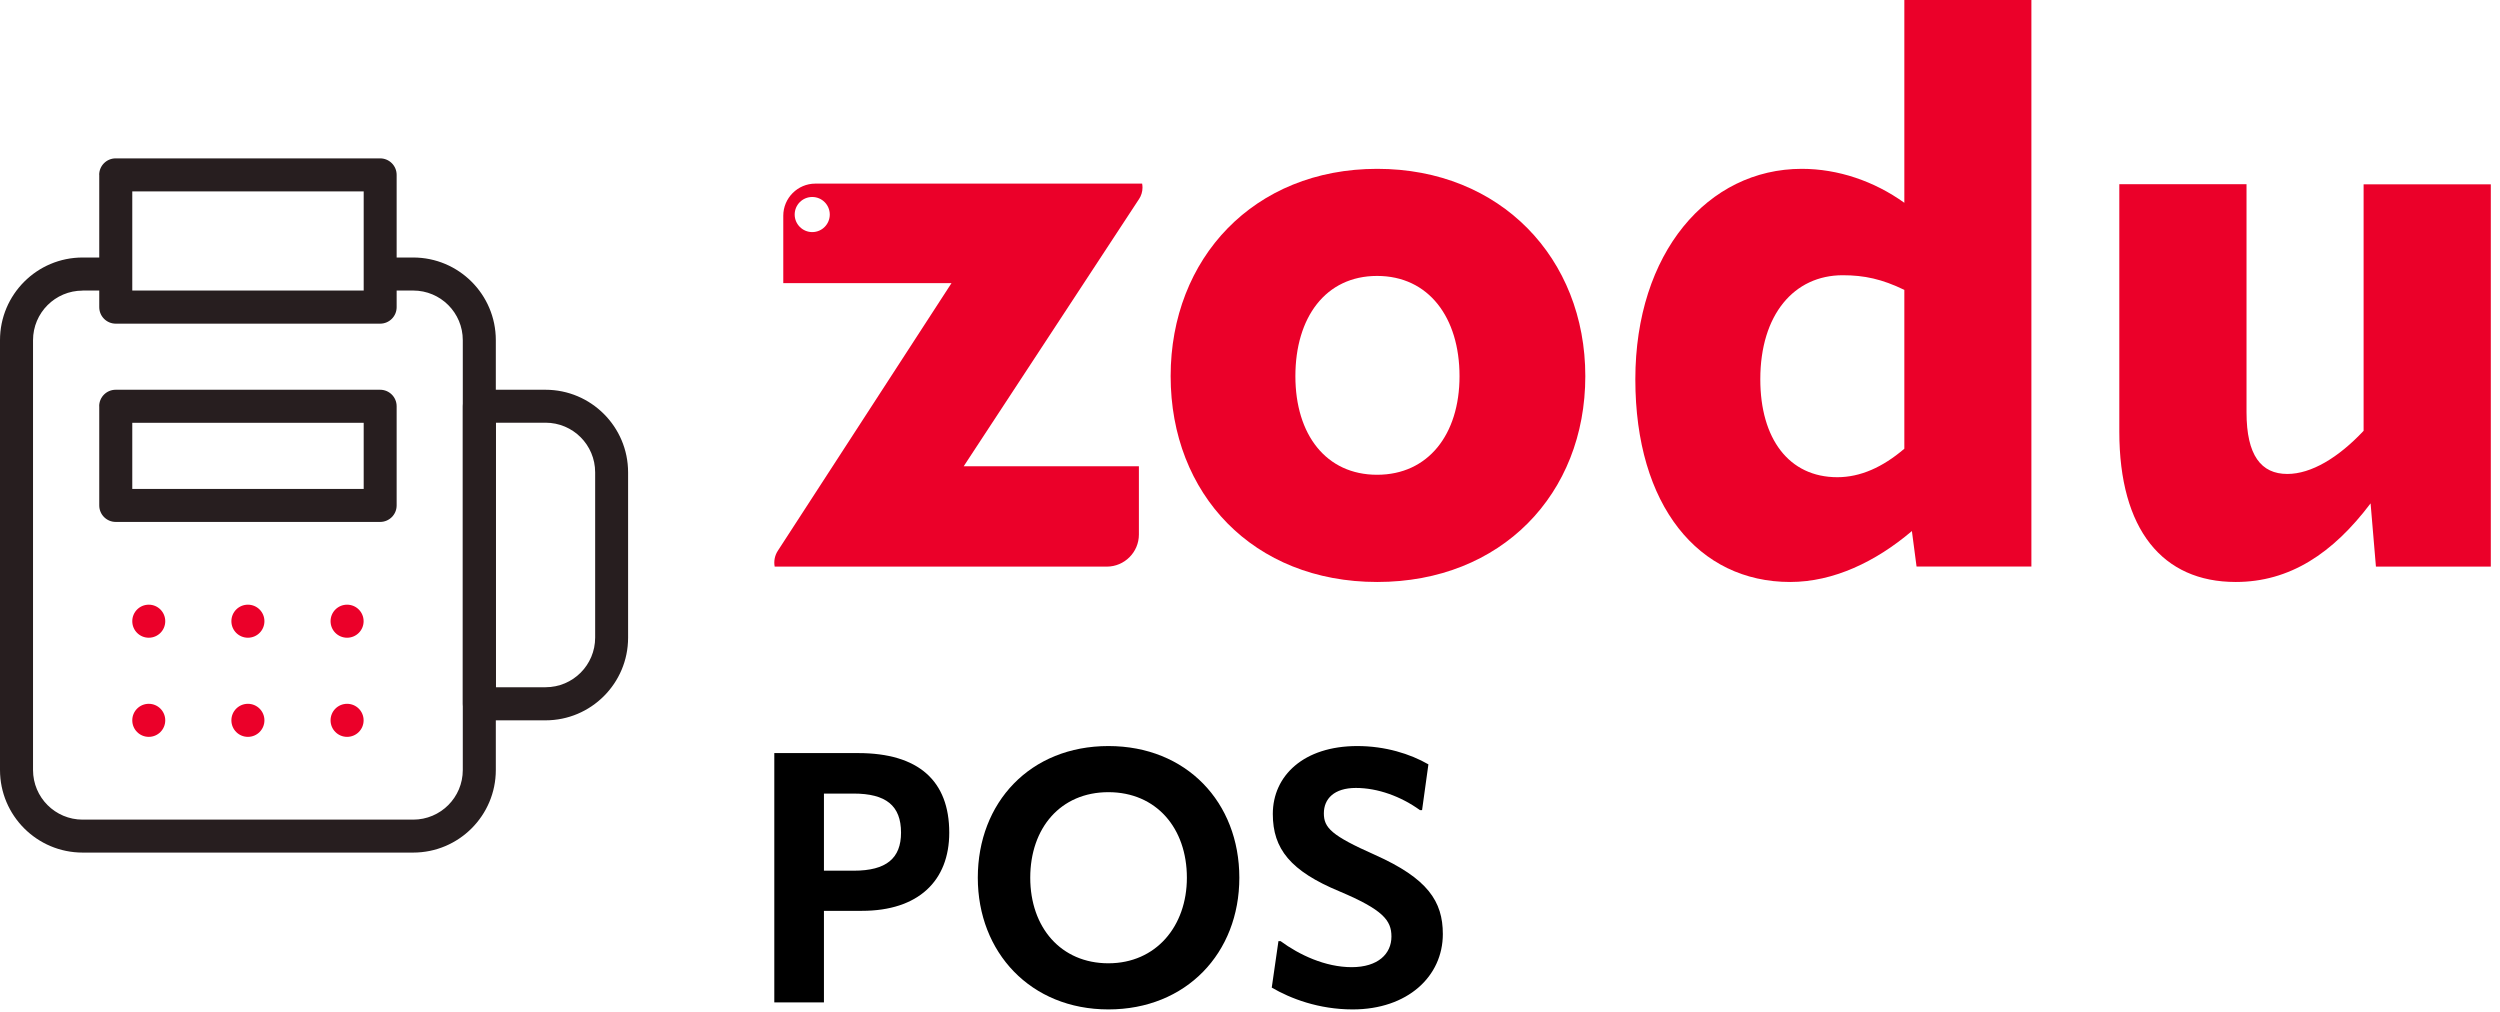
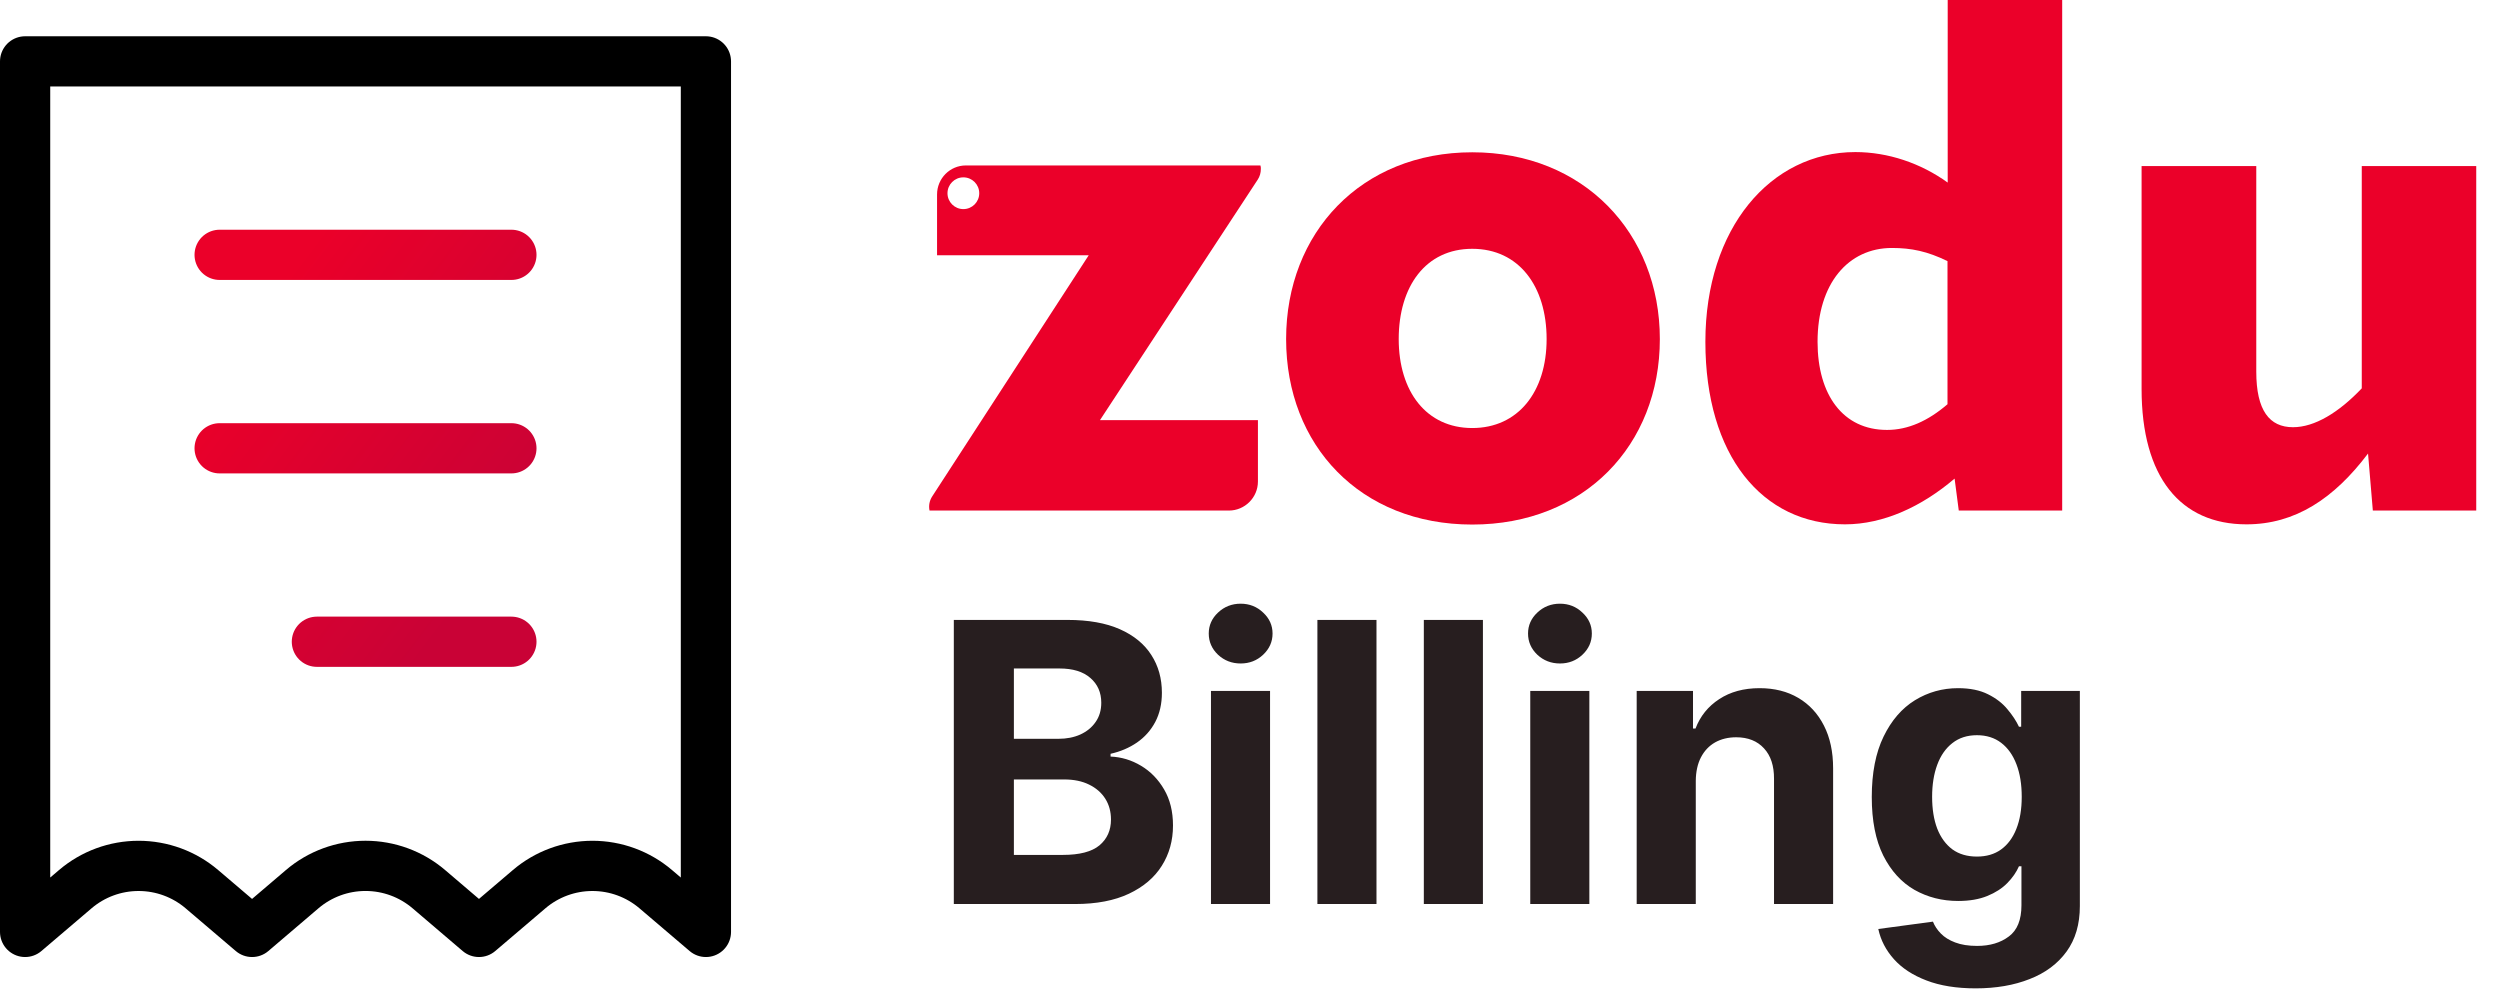
- <svg xmlns="http://www.w3.org/2000/svg" width="215" height="87" viewBox="0 0 215 87" fill="none">
-   <g transform="translate(0 13.62) scale(0.72)">
-     <path d="M39.484 67.124C39.484 66.031 40.365 65.15 41.458 65.15C42.55 65.15 43.431 66.031 43.431 67.124C43.431 68.216 42.55 69.097 41.458 69.097C40.365 69.097 39.484 68.216 39.484 67.124Z" fill-rule="evenodd" clip-rule="evenodd" fill="#EB0029" />
-     <path d="M39.484 55.283C39.484 56.375 40.365 57.256 41.458 57.256C42.55 57.256 43.431 56.375 43.431 55.283C43.431 54.191 42.55 53.309 41.458 53.309C40.365 53.309 39.484 54.191 39.484 55.283Z" fill-rule="evenodd" clip-rule="evenodd" fill="#EB0029" />
-     <path d="M27.638 67.124C27.638 66.031 28.519 65.15 29.611 65.15C30.703 65.15 31.584 66.031 31.584 67.124C31.584 68.216 30.703 69.097 29.611 69.097C28.519 69.097 27.638 68.216 27.638 67.124Z" fill-rule="evenodd" clip-rule="evenodd" fill="#EB0029" />
-     <path d="M27.638 55.283C27.638 56.375 28.519 57.256 29.611 57.256C30.703 57.256 31.584 56.375 31.584 55.283C31.584 54.191 30.703 53.309 29.611 53.309C28.519 53.309 27.638 54.191 27.638 55.283Z" fill-rule="evenodd" clip-rule="evenodd" fill="#EB0029" />
-     <path d="M15.8 67.124C15.8 66.031 16.679 65.15 17.769 65.15C18.859 65.15 19.738 66.031 19.738 67.124C19.738 68.216 18.859 69.097 17.769 69.097C16.679 69.097 15.8 68.216 15.8 67.124Z" fill-rule="evenodd" clip-rule="evenodd" fill="#EB0029" />
-     <path d="M15.8 55.283C15.8 56.375 16.679 57.256 17.769 57.256C18.859 57.256 19.738 56.375 19.738 55.283C19.738 54.191 18.859 53.309 17.769 53.309C16.679 53.309 15.8 54.191 15.8 55.283Z" fill-rule="evenodd" clip-rule="evenodd" fill="#EB0029" />
-     <path d="M11.846 29.61C11.846 28.518 12.727 27.637 13.819 27.637H45.404C46.496 27.637 47.377 28.518 47.377 29.61V41.453C47.377 42.544 46.496 43.425 45.404 43.425H13.828C12.736 43.425 11.855 42.544 11.855 41.453V29.61H11.846ZM15.8 31.582V39.48H43.441V31.582H15.8Z" fill-rule="evenodd" clip-rule="evenodd" fill="#271E1F" />
-     <path d="M55.284 29.61C55.284 28.518 56.165 27.637 57.256 27.637H65.153C70.602 27.637 75.023 32.059 75.023 37.509V57.252C75.023 62.702 70.602 67.124 65.153 67.124H57.256C56.165 67.124 55.284 66.243 55.284 65.151V29.61ZM59.237 31.582V63.17H65.163C68.437 63.17 71.088 60.518 71.088 57.243V37.5C71.088 34.224 68.437 31.573 65.163 31.573H59.237V31.582Z" fill-rule="evenodd" clip-rule="evenodd" fill="#271E1F" />
-     <path d="M11.846 1.972C11.846 0.881 12.727 0 13.819 0H45.404C46.496 0 47.377 0.881 47.377 1.972V17.771C47.377 18.863 46.496 19.743 45.404 19.743H13.828C12.736 19.743 11.855 18.863 11.855 17.771V1.972H11.846ZM15.8 3.945V15.789H43.441V3.945H15.8Z" fill-rule="evenodd" clip-rule="evenodd" fill="#271E1F" />
-     <path d="M9.87 15.795C6.596 15.795 3.945 18.446 3.945 21.721V73.058C3.945 76.333 6.596 78.984 9.87 78.984H49.352C52.627 78.984 55.278 76.333 55.278 73.058V21.712C55.278 18.437 52.627 15.786 49.352 15.786H45.408V11.841H49.352C54.801 11.841 59.223 16.263 59.223 21.712V73.049C59.223 78.498 54.801 82.92 49.352 82.92H9.87C4.422 82.92 0 78.498 0 73.049V21.712C0 16.263 4.422 11.841 9.87 11.841H13.815V15.786H9.87V15.795Z" fill-rule="evenodd" clip-rule="evenodd" fill="#271E1F" />
-   </g>
-   <g transform="translate(66.59 0)">
-     <path d="M136.68 15.851H147.62V48.73H137.74L137.28 43.29C134.031 47.6 130.321 50.05 125.681 50.05C119.381 50.05 115.671 45.54 115.671 37.12V15.841H126.611V35.46C126.611 39.17 127.871 40.76 130.121 40.76C132.171 40.76 134.501 39.37 136.68 37.05V15.841V15.851Z" fill="#EB0029" />
-     <path d="M97.173 0H108.11V48.72H98.233L97.833 45.67C94.713 48.32 91.075 50.05 87.365 50.05C79.478 50.05 74.049 43.49 74.049 32.62C74.049 21.75 80.278 14.52 88.365 14.52C91.484 14.52 94.594 15.58 97.183 17.44V0H97.173ZM91.414 41.04C93.404 41.04 95.323 40.18 97.183 38.59V24.93C95.263 24 93.734 23.67 91.884 23.67C87.705 23.67 84.796 27.05 84.796 32.62C84.796 37.72 87.246 41.04 91.424 41.04H91.414Z" fill="#EB0029" />
-     <path d="M34.085 32.35C34.085 22.21 41.244 14.52 51.851 14.52C62.458 14.52 69.747 22.21 69.747 32.35C69.747 42.49 62.518 50.05 51.851 50.05C41.184 50.05 34.085 42.49 34.085 32.35ZM58.929 32.35C58.929 27.31 56.28 23.73 51.841 23.73C47.402 23.73 44.813 27.31 44.813 32.35C44.813 37.39 47.462 40.83 51.841 40.83C56.22 40.83 58.929 37.38 58.929 32.35Z" fill="#EB0029" />
-     <path d="M31.355 17.141C31.555 16.841 31.665 16.491 31.665 16.131C31.665 16.021 31.654 15.901 31.634 15.791H3.531C2.012 15.791 0.772 17.031 0.772 18.551V24.35H15.239L0.302 47.369C0.042 47.769 -0.058 48.259 0.032 48.729H28.595C30.115 48.729 31.355 47.489 31.355 45.969V40.099H16.288L31.345 17.151L31.355 17.141ZM3.262 19.96C2.432 19.96 1.752 19.28 1.752 18.451C1.752 17.621 2.422 16.941 3.262 16.941C4.101 16.941 4.771 17.621 4.771 18.451C4.771 19.28 4.101 19.96 3.262 19.96Z" fill="#EB0029" />
-     <path d="M42.781 84.933L43.356 80.936H43.538C45.142 82.117 47.383 83.176 49.653 83.176C51.924 83.176 53.074 82.026 53.074 80.542C53.074 79.149 52.347 78.24 48.624 76.666C44.386 74.91 42.872 73.002 42.872 70.004C42.872 66.704 45.536 64.16 50.138 64.16C52.529 64.16 54.679 64.826 56.253 65.735L55.708 69.671H55.526C53.892 68.49 51.893 67.763 50.017 67.763C48.14 67.763 47.262 68.702 47.262 69.944C47.262 71.185 47.897 71.851 51.651 73.517C56.192 75.546 57.494 77.514 57.494 80.33C57.494 83.964 54.467 86.81 49.744 86.81C46.808 86.81 44.386 85.871 42.781 84.933Z" fill="black" />
-     <path d="M17.501 75.485C17.501 69.005 22.011 64.16 28.732 64.16C35.452 64.16 39.993 69.005 39.993 75.485C39.993 81.965 35.422 86.81 28.732 86.81C22.042 86.81 17.501 81.904 17.501 75.485ZM35.482 75.485C35.482 71.215 32.849 68.127 28.732 68.127C24.615 68.127 22.011 71.215 22.011 75.485C22.011 79.755 24.645 82.843 28.732 82.843C32.818 82.843 35.482 79.664 35.482 75.485Z" fill="black" />
-     <path d="M15.046 71.609C15.046 75.758 12.382 78.332 7.538 78.332H4.269V86.205H0V64.765H7.205C12.412 64.765 15.046 67.157 15.046 71.609ZM6.842 74.879C9.627 74.879 10.899 73.819 10.899 71.609C10.899 69.277 9.597 68.247 6.812 68.247H4.269V74.879H6.842Z" fill="black" />
-   </g>
+ <svg xmlns="http://www.w3.org/2000/svg" width="224" height="89" viewBox="0 0 224 89" fill="none">
+   <path d="M2.25 5.5H63.25V83.5L58.753 79.669C57.174 78.323 55.163 77.583 53.083 77.583C51.003 77.583 48.991 78.323 47.412 79.669L42.915 83.5L38.423 79.669C36.843 78.322 34.831 77.581 32.75 77.581C30.669 77.581 28.657 78.322 27.077 79.669L22.585 83.5L18.088 79.669C16.509 78.323 14.497 77.583 12.417 77.583C10.337 77.583 8.326 78.323 6.747 79.669L2.25 83.5V5.5Z" stroke-width="4.5" stroke-linecap="round" stroke-linejoin="round" stroke="black" />
+   <path d="M45.821 22.833H19.679M45.821 57.5H28.393M45.821 40.167H32.75H19.679" stroke-width="4.5" stroke-linecap="round" stroke-linejoin="round" stroke="url(#paint0_linear_497_1110)" />
+   <path d="M112.691 16.097C112.878 15.816 112.972 15.479 112.972 15.142C112.972 15.03 112.972 14.937 112.934 14.824H86.543C85.12 14.824 83.96 15.985 83.96 17.426V22.873H97.549L83.529 44.473C83.286 44.847 83.192 45.297 83.286 45.746H110.108C111.531 45.746 112.71 44.585 112.71 43.144V37.641H98.559L112.691 16.097ZM86.318 18.736C85.532 18.736 84.895 18.1 84.895 17.314C84.895 16.527 85.532 15.891 86.318 15.891C87.104 15.891 87.74 16.527 87.74 17.314C87.74 18.1 87.104 18.736 86.318 18.736Z" fill="#EB0029" />
+   <path d="M115.236 30.379C115.236 20.851 121.956 13.645 131.914 13.645C141.871 13.645 148.722 20.87 148.722 30.379C148.722 39.887 141.946 47 131.914 47C121.881 47 115.236 39.906 115.236 30.379ZM138.577 30.379C138.577 25.643 136.088 22.293 131.914 22.293C127.74 22.293 125.325 25.662 125.325 30.379C125.325 35.096 127.814 38.352 131.914 38.352C136.013 38.352 138.577 35.114 138.577 30.379Z" fill="#EB0029" />
+   <path d="M174.496 0H184.772V45.746H175.506L175.132 42.882C172.212 45.372 168.787 46.981 165.305 46.981C157.893 46.981 152.802 40.823 152.802 30.622C152.802 20.421 158.66 13.626 166.241 13.626C169.161 13.626 172.1 14.618 174.514 16.359V0H174.496ZM169.086 38.521C170.958 38.521 172.755 37.716 174.496 36.219V23.397C172.699 22.517 171.257 22.218 169.517 22.218C165.605 22.218 162.853 25.4 162.853 30.622C162.853 35.414 165.156 38.521 169.068 38.521H169.086Z" fill="#EB0029" />
+   <path d="M211.595 14.881H221.871V45.746H212.606L212.176 40.636C209.125 44.679 205.643 46.981 201.282 46.981C195.367 46.981 191.886 42.751 191.886 34.852V14.881H202.162V33.299C202.162 36.78 203.341 38.278 205.456 38.278C207.384 38.278 209.555 36.968 211.614 34.796V14.881H211.595Z" fill="#EB0029" />
+   <path d="M85.462 81V55.545H95.654C97.527 55.545 99.089 55.823 100.34 56.378C101.591 56.933 102.531 57.704 103.161 58.69C103.791 59.668 104.106 60.795 104.106 62.071C104.106 63.065 103.907 63.939 103.509 64.693C103.112 65.439 102.565 66.052 101.869 66.533C101.181 67.005 100.394 67.341 99.507 67.539V67.788C100.477 67.829 101.384 68.103 102.229 68.608C103.083 69.114 103.774 69.822 104.305 70.734C104.835 71.637 105.1 72.714 105.1 73.965C105.1 75.316 104.765 76.521 104.093 77.582C103.431 78.634 102.449 79.467 101.148 80.08C99.847 80.693 98.243 81 96.338 81H85.462ZM90.844 76.6H95.231C96.731 76.6 97.825 76.314 98.513 75.743C99.201 75.162 99.544 74.392 99.544 73.431C99.544 72.726 99.374 72.105 99.035 71.566C98.695 71.028 98.21 70.605 97.581 70.299C96.959 69.992 96.218 69.839 95.356 69.839H90.844V76.6ZM90.844 66.197H94.834C95.571 66.197 96.226 66.069 96.798 65.812C97.378 65.547 97.833 65.174 98.165 64.693C98.504 64.213 98.674 63.637 98.674 62.966C98.674 62.046 98.347 61.304 97.692 60.741C97.046 60.177 96.126 59.896 94.933 59.896H90.844V66.197ZM108.503 81V61.909H113.797V81H108.503ZM111.162 59.448C110.375 59.448 109.7 59.187 109.136 58.665C108.581 58.135 108.304 57.501 108.304 56.764C108.304 56.034 108.581 55.409 109.136 54.887C109.7 54.356 110.375 54.091 111.162 54.091C111.95 54.091 112.621 54.356 113.176 54.887C113.739 55.409 114.021 56.034 114.021 56.764C114.021 57.501 113.739 58.135 113.176 58.665C112.621 59.187 111.95 59.448 111.162 59.448ZM123.333 55.545V81H118.039V55.545H123.333ZM132.87 55.545V81H127.575V55.545H132.87ZM137.111 81V61.909H142.406V81H137.111ZM139.771 59.448C138.984 59.448 138.308 59.187 137.745 58.665C137.19 58.135 136.912 57.501 136.912 56.764C136.912 56.034 137.19 55.409 137.745 54.887C138.308 54.356 138.984 54.091 139.771 54.091C140.558 54.091 141.229 54.356 141.784 54.887C142.348 55.409 142.629 56.034 142.629 56.764C142.629 57.501 142.348 58.135 141.784 58.665C141.229 59.187 140.558 59.448 139.771 59.448ZM151.942 69.963V81H146.647V61.909H151.693V65.277H151.917C152.34 64.167 153.048 63.289 154.042 62.642C155.037 61.988 156.242 61.66 157.659 61.66C158.985 61.66 160.141 61.95 161.127 62.531C162.113 63.111 162.879 63.939 163.426 65.016C163.973 66.085 164.247 67.361 164.247 68.844V81H158.952V69.789C158.96 68.621 158.662 67.709 158.057 67.055C157.452 66.392 156.619 66.06 155.559 66.06C154.846 66.06 154.216 66.214 153.669 66.52C153.131 66.827 152.708 67.274 152.402 67.863C152.103 68.443 151.95 69.143 151.942 69.963ZM177.02 88.557C175.305 88.557 173.834 88.321 172.608 87.848C171.39 87.384 170.421 86.751 169.7 85.947C168.979 85.143 168.511 84.24 168.295 83.237L173.192 82.579C173.341 82.96 173.578 83.316 173.901 83.647C174.224 83.979 174.651 84.244 175.181 84.443C175.72 84.65 176.374 84.754 177.145 84.754C178.296 84.754 179.245 84.472 179.991 83.908C180.745 83.353 181.122 82.421 181.122 81.112V77.619H180.898C180.666 78.15 180.318 78.651 179.854 79.123C179.39 79.596 178.794 79.981 178.064 80.279C177.335 80.577 176.465 80.727 175.454 80.727C174.021 80.727 172.716 80.395 171.539 79.732C170.371 79.061 169.439 78.038 168.743 76.662C168.055 75.278 167.711 73.53 167.711 71.417C167.711 69.255 168.063 67.448 168.768 65.998C169.472 64.548 170.408 63.463 171.577 62.742C172.753 62.021 174.042 61.66 175.442 61.66C176.511 61.66 177.406 61.843 178.127 62.207C178.847 62.564 179.427 63.011 179.867 63.55C180.314 64.08 180.658 64.602 180.898 65.116H181.097V61.909H186.355V81.186C186.355 82.811 185.957 84.169 185.161 85.263C184.366 86.357 183.264 87.177 181.855 87.724C180.455 88.279 178.843 88.557 177.02 88.557ZM177.132 76.749C177.986 76.749 178.707 76.538 179.295 76.115C179.892 75.684 180.347 75.071 180.662 74.276C180.985 73.472 181.147 72.511 181.147 71.392C181.147 70.274 180.989 69.304 180.675 68.484C180.36 67.655 179.904 67.013 179.307 66.558C178.711 66.102 177.986 65.874 177.132 65.874C176.262 65.874 175.529 66.11 174.932 66.582C174.336 67.046 173.884 67.693 173.578 68.521C173.271 69.35 173.118 70.307 173.118 71.392C173.118 72.494 173.271 73.447 173.578 74.251C173.892 75.046 174.344 75.664 174.932 76.103C175.529 76.534 176.262 76.749 177.132 76.749Z" fill="#271E1F" />
+   <defs>
+     <linearGradient id="paint0_linear_497_1110" x1="42.308" y1="52.842" x2="18.209" y2="34.667" gradientUnits="userSpaceOnUse">
+       <stop stop-color="#C90236" />
+       <stop offset="1" stop-color="#EB0029" />
+     </linearGradient>
+   </defs>
</svg>
